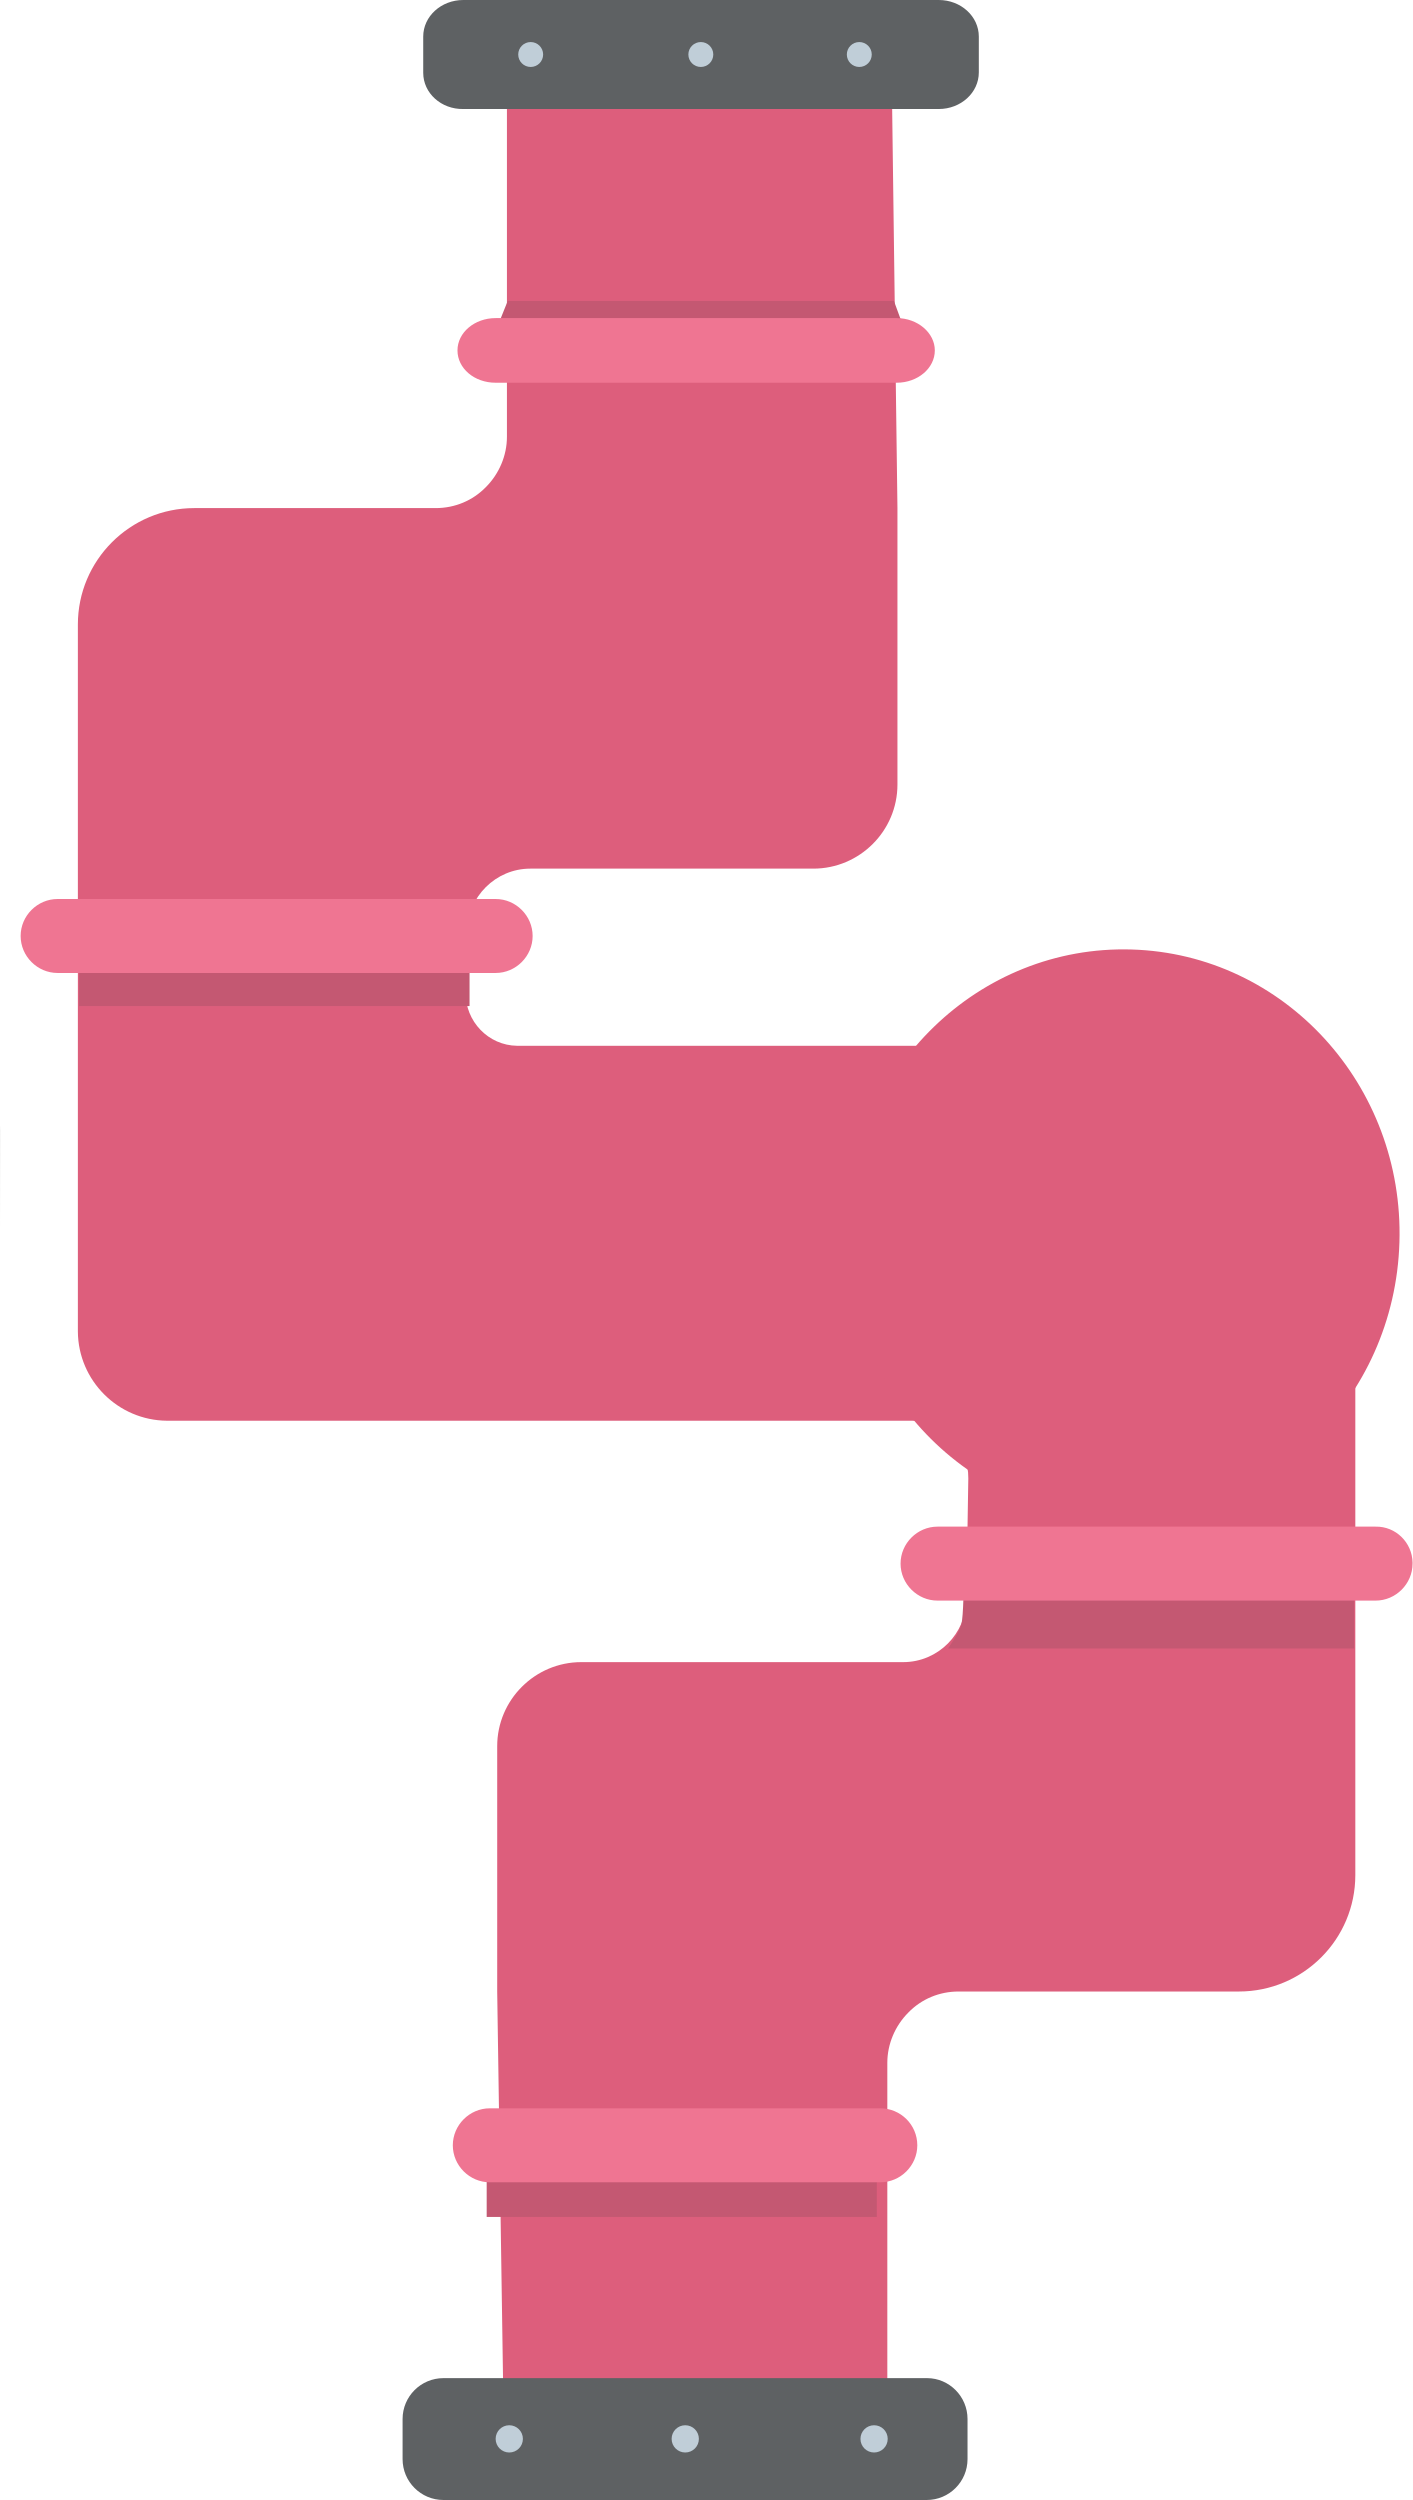
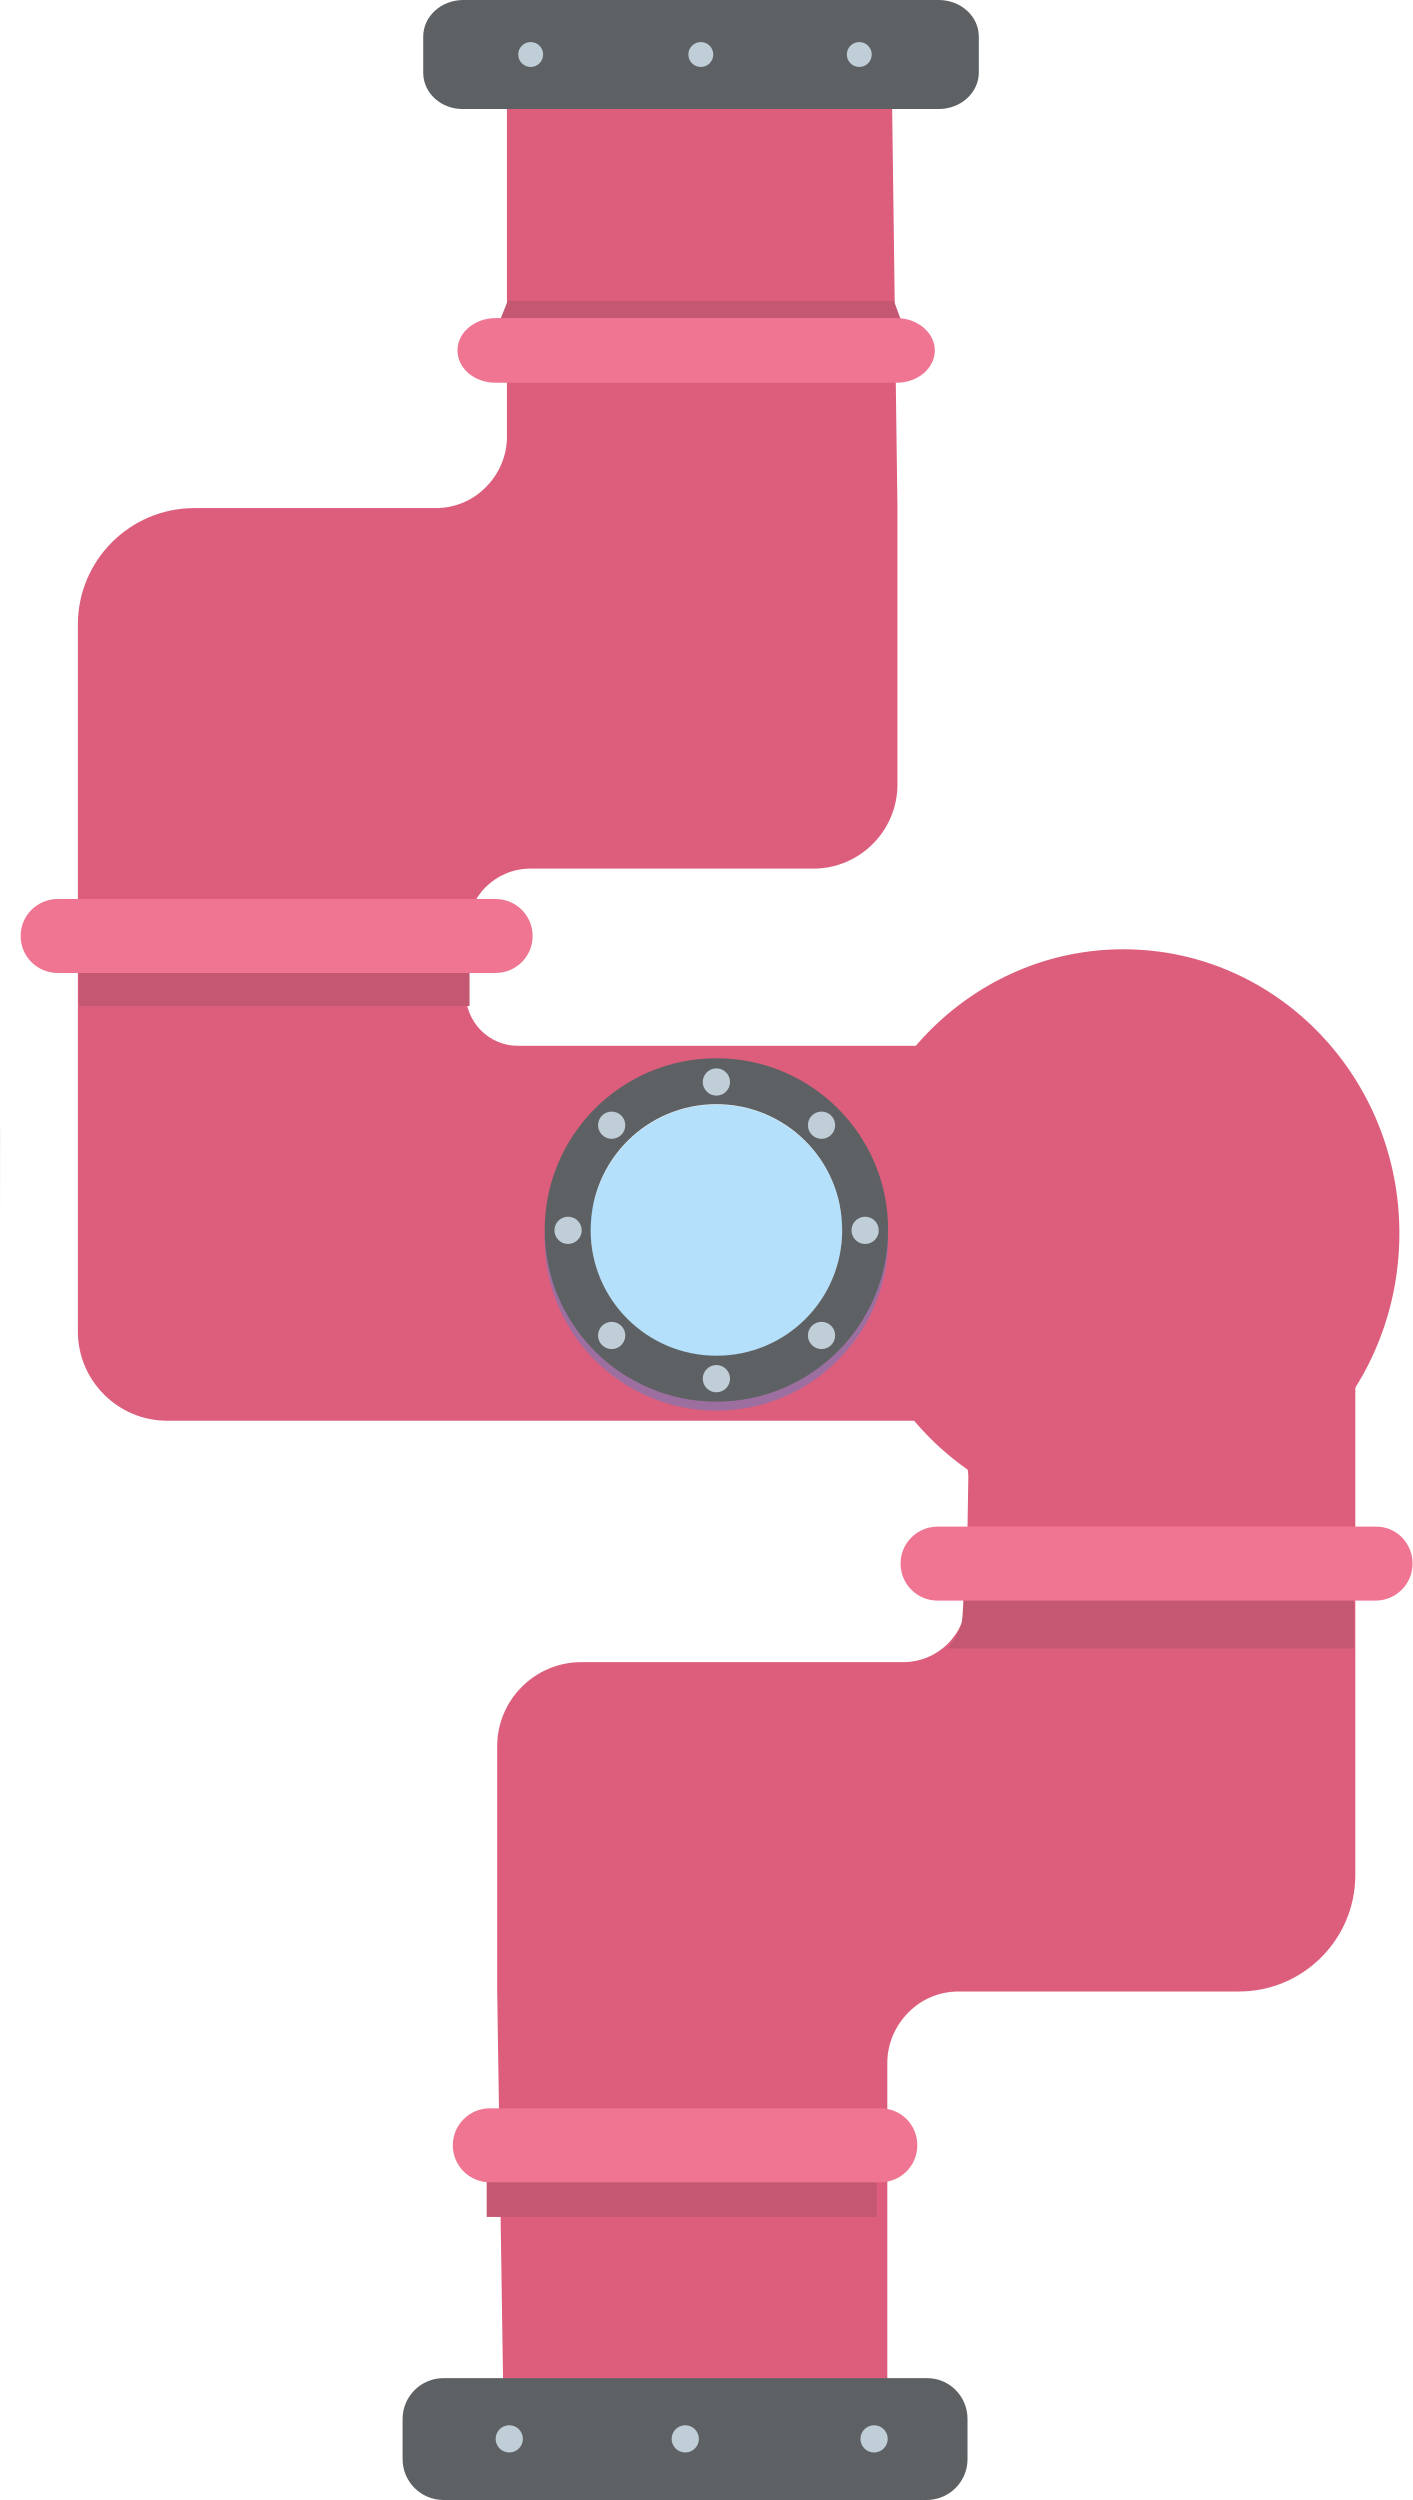
<svg xmlns="http://www.w3.org/2000/svg" version="1.1" id="Layer_1" x="0px" y="0px" viewBox="0 0 362.8 642.1" style="enable-background:new 0 0 362.8 642.1;" xml:space="preserve">
  <style type="text/css">
- 	.st0{opacity:0.15;fill:#6B6B6B;enable-background:new    ;}
- 	.st1{fill:#DD5E7C;}
- 	.st2{fill:#5E6163;}
- 	.st3{fill:#C0CED8;}
- 	.st4{fill:#C45872;}
- 	.st5{fill:#EF7592;}
- 	.st6{fill:none;}
+ 	.st0{fill:#DD5E7C;}
+ 	.st1{opacity:0.3;fill:#0398F4;enable-background:new    ;}
+ 	.st2{opacity:0.15;fill:#6B6B6B;enable-background:new    ;}
+ 	.st3{fill:#5E6163;}
+ 	.st4{fill:#C0CED8;}
+ 	.st5{fill:#C45872;}
+ 	.st6{fill:#EF7592;}
</style>
-   <path class="st0" d="M0.1,289.1l-0.1,27v-24.8C0,290.6,0,289.8,0.1,289.1z" />
-   <path class="st1" d="M348.1,291.4v190.2c0,16.5-13.4,29.9-29.9,29.9h-72c-4.9,0-9.5,1.9-12.9,5.4c-3.4,3.4-5.4,8.1-5.4,12.9v95  L129.2,611l-1.5-99.5v-63c0-11.9,9.7-21.6,21.6-21.6H232c8.9,0,16.2-7.3,16.2-16.2l0.5-31c0.1-8.1-6.3-14.7-14.4-14.8  c-0.1,0-0.1,0-0.2,0H42.9C30.3,364.8,20.1,354.6,20,342V160.4c0-16.5,13.4-29.9,29.9-29.9h62c4.9,0,9.5-1.9,12.9-5.4  c3.4-3.4,5.4-8.1,5.4-12.9v-95H229l1.5,113.3v71c0,11.9-9.7,21.6-21.6,21.6h-72.7c-8.9,0-16.2,7.3-16.2,16.2l-0.4,15.6  c-0.1,7.4,5.8,13.6,13.2,13.7c0.1,0,0.1,0,0.2,0h192.2c12.5-0.1,22.8,9.9,22.9,22.5C348.1,291.2,348.1,291.3,348.1,291.4z" />
-   <path class="st2" d="M108.7,18.7V9.4c0-5.2,4.6-9.4,10.3-9.4h122.1c5.7,0,10.3,4.2,10.3,9.4v9.2c0,5.2-4.6,9.4-10.3,9.4H119  C113.3,28.1,108.7,23.9,108.7,18.7z" />
-   <circle class="st3" cx="136.3" cy="14" r="3.2" />
-   <circle class="st3" cx="180" cy="14" r="3.2" />
-   <circle class="st3" cx="220.7" cy="14" r="3.2" />
-   <path class="st4" d="M120.6,258.4H20.3v-17h100.3C120.6,241.4,120.6,258.4,120.6,258.4z" />
-   <path class="st5" d="M5.3,240.4L5.3,240.4c0-5.2,4.3-9.5,9.5-9.5h112.5c5.2,0,9.5,4.3,9.5,9.5l0,0c0,5.2-4.3,9.5-9.5,9.5H14.8  C9.6,249.9,5.3,245.6,5.3,240.4z" />
-   <rect x="125" y="552.4" class="st4" width="100.2" height="17" />
-   <path class="st2" d="M248.5,621.3v10.3c0,5.8-4.7,10.5-10.5,10.5H113.9c-5.8,0-10.5-4.7-10.5-10.5v-10.3c0-5.8,4.7-10.5,10.5-10.5  h124.2C243.8,610.8,248.5,615.5,248.5,621.3C248.5,621.2,248.5,621.3,248.5,621.3z" />
-   <circle class="st3" cx="224.5" cy="626.4" r="3.5" />
-   <circle class="st3" cx="176" cy="626.4" r="3.5" />
-   <circle class="st3" cx="130.8" cy="626.4" r="3.5" />
-   <path class="st5" d="M235.6,551L235.6,551c0,5.2-4.3,9.5-9.5,9.5l0,0H125.8c-5.2,0-9.5-4.3-9.5-9.5l0,0l0,0c0-5.2,4.3-9.5,9.5-9.5  h100.3C231.3,541.5,235.6,545.7,235.6,551L235.6,551z" />
-   <path class="st4" d="M246.9,417.3c0.6-2.4,0.6-10.9,0.6-10.9h100.3v17H243.5C243.5,423.4,246.4,419.2,246.9,417.3z" />
-   <path class="st5" d="M362.8,401.6L362.8,401.6c0,5.2-4.3,9.5-9.5,9.5H240.8c-5.2,0-9.5-4.3-9.5-9.5l0,0c0-5.2,4.3-9.5,9.5-9.5l0,0  h112.5c5.2-0.1,9.4,4.1,9.5,9.2C362.8,401.4,362.8,401.5,362.8,401.6z" />
-   <ellipse transform="matrix(3.036520e-02 -0.9995 0.9995 3.036520e-02 -37.0377 595.6673)" class="st1" cx="288.5" cy="316.9" rx="73.1" ry="71" />
-   <polygon class="st4" points="130.4,77.3 229.6,77.3 233.7,88.5 125.9,88.5 " />
-   <path class="st5" d="M117.5,90L117.5,90c0-4.6,4.4-8.3,9.8-8.3h103c5.4,0,9.8,3.8,9.8,8.3l0,0c0,4.6-4.4,8.3-9.8,8.3h-103  C121.8,98.3,117.5,94.6,117.5,90z" />
-   <rect x="0" y="0" class="st6" width="362.8" height="642.1" />
-   <rect x="0" y="0" class="st6" width="362.8" height="642.1" />
-   <rect x="0" y="0" class="st6" width="362.8" height="642.1" />
+   <ellipse transform="matrix(3.036638e-02 -0.9995 0.9995 3.036638e-02 -37.0835 595.6413)" class="st0" cx="288.5" cy="316.9" rx="73.1" ry="71" />
+   <g id="g2553">
+     <path id="path2053" class="st0" d="M325.2,268.6H133c-7.5,0-13.5-6.2-13.4-13.7l0.4-15.6c0-9,7.3-16.2,16.2-16.2h72.7   c11.9,0,21.6-9.7,21.6-21.6v-71L229,17.2h-98.8v95c0,5-2.1,9.6-5.4,12.9c-3.3,3.4-7.9,5.4-12.9,5.4h-62   c-16.5,0-29.9,13.4-29.9,29.9V342c0,12.6,10.3,22.9,22.9,22.9h191.2c8.2,0,14.7,6.7,14.6,14.8l-0.5,31c0,9-7.3,16.2-16.2,16.2   h-82.7c-11.9,0-21.6,9.7-21.6,21.6v63l1.5,99.5l98.7,13.8v-95c0-5,2.1-9.6,5.4-12.9c3.3-3.4,7.9-5.4,12.9-5.4h72   c16.5,0,29.9-13.4,29.9-29.9V291.4C348.1,278.7,337.9,268.5,325.2,268.6z M184,356.2c-22.1,0-40.1-17.9-40.1-40.1   c0-22.1,17.9-40.1,40.1-40.1c22.1,0,40.1,17.9,40.1,40.1C224.1,338.2,206.2,356.2,184,356.2L184,356.2z" />
+     <circle id="circle2149" class="st1" cx="184" cy="316" r="32.3" />
+     <path id="path2055" class="st2" d="M0.1,289.1l-0.1,27v-24.8C0,290.6,0,289.8,0.1,289.1z" />
+     <g id="g2065">
+       <path id="path2057" class="st3" d="M108.7,18.7V9.4c0-5.2,4.6-9.4,10.3-9.4h122.1c5.7,0,10.3,4.2,10.3,9.4v9.2    c0,5.2-4.6,9.4-10.3,9.4H119C113.3,28.1,108.7,23.9,108.7,18.7z" />
+       <circle id="circle2059" class="st4" cx="136.3" cy="14" r="3.2" />
+       <circle id="circle2061" class="st4" cx="180" cy="14" r="3.2" />
+       <circle id="circle2063" class="st4" cx="220.7" cy="14" r="3.2" />
+     </g>
+     <g id="g2071">
+       <path id="path2067" class="st5" d="M120.6,258.4c-40.1,0-60.2,0-100.3,0v-17c40.1,0,60.2,0,100.3,0    C120.6,247.1,120.6,252.8,120.6,258.4z" />
+       <path id="path2069" class="st6" d="M5.3,240.4L5.3,240.4c0-5.3,4.3-9.5,9.5-9.5h112.5c5.3,0,9.5,4.3,9.5,9.5l0,0    c0,5.3-4.3,9.5-9.5,9.5H14.8C9.6,249.9,5.3,245.7,5.3,240.4z" />
+     </g>
+     <rect id="rect2073" x="125" y="552.4" class="st5" width="100.2" height="17" />
+     <g id="g2083">
+       <path id="path2075" class="st3" d="M248.5,621.3v10.3c0,5.8-4.7,10.5-10.5,10.5H113.9c-5.8,0-10.5-4.7-10.5-10.5v-10.3    c0-5.8,4.7-10.5,10.5-10.5h124.2C243.9,610.8,248.5,615.5,248.5,621.3z" />
+       <circle id="circle2077" class="st4" cx="224.5" cy="626.4" r="3.5" />
+       <circle id="circle2079" class="st4" cx="176" cy="626.4" r="3.5" />
+       <circle id="circle2081" class="st4" cx="130.8" cy="626.4" r="3.5" />
+     </g>
+     <path id="path2085" class="st6" d="M235.6,551L235.6,551c0,5.3-4.3,9.5-9.5,9.5H125.8c-5.3,0-9.5-4.3-9.5-9.5l0,0   c0-5.3,4.3-9.5,9.5-9.5h100.3C231.4,541.5,235.6,545.7,235.6,551L235.6,551z" />
+     <g id="g2091">
+       <path id="path2087" class="st5" d="M246.9,417.3c0.6-2.4,0.6-10.9,0.6-10.9h100.3v17H243.5C243.5,423.4,246.4,419.2,246.9,417.3    L246.9,417.3z" />
+       <path id="path2089" class="st6" d="M362.8,401.6L362.8,401.6c0,5.3-4.3,9.5-9.5,9.5H240.8c-5.3,0-9.5-4.3-9.5-9.5l0,0    c0-5.3,4.3-9.5,9.5-9.5h112.5C358.6,392,362.8,396.3,362.8,401.6z" />
+     </g>
+     <polygon id="polygon2093" class="st5" points="130.4,77.3 229.6,77.3 233.7,88.5 125.9,88.5  " />
+     <path id="path2095" class="st6" d="M117.5,90L117.5,90c0-4.6,4.4-8.3,9.8-8.3h103c5.4,0,9.8,3.8,9.8,8.3l0,0c0,4.6-4.4,8.3-9.8,8.3   h-103C121.8,98.3,117.5,94.6,117.5,90L117.5,90z" />
+     <g id="g2175">
+       <path id="path2155" class="st1" d="M184,274.1c-24.4,0-44.1,19.8-44.1,44.1c0,24.4,19.8,44.1,44.1,44.1    c24.4,0,44.1-19.8,44.1-44.1C228.2,293.8,208.4,274.1,184,274.1L184,274.1z M184,350.5c-17.8,0-32.3-14.4-32.3-32.3    c0-17.8,7.9-35.3,32.3-35.3c26,0,32.3,17.4,32.3,35.3C216.3,336,201.9,350.5,184,350.5z" />
+       <path id="path2157" class="st3" d="M184,271.8c-24.4,0-44.1,19.8-44.1,44.1c0,24.4,19.8,44.1,44.1,44.1    c24.4,0,44.1-19.8,44.1-44.1C228.2,291.6,208.4,271.8,184,271.8L184,271.8z M184,348.2c-17.8,0-32.3-14.4-32.3-32.3    c0-17.8,14.4-32.3,32.3-32.3c17.8,0,32.3,14.4,32.3,32.3S201.9,348.2,184,348.2z" />
+       <circle id="circle2159" class="st4" cx="222.2" cy="316" r="3.5" />
+       <circle id="circle2161" class="st4" cx="211" cy="289" r="3.5" />
+       <circle id="circle2163" class="st4" cx="184" cy="277.9" r="3.5" />
+       <circle id="circle2165" class="st4" cx="157.1" cy="289" r="3.5" />
+       <circle id="circle2167" class="st4" cx="145.9" cy="316" r="3.5" />
+       <circle id="circle2169" class="st4" cx="157.1" cy="343" r="3.5" />
+       <circle id="circle2171" class="st4" cx="184" cy="354.1" r="3.5" />
+       <circle id="circle2173" class="st4" cx="211" cy="343" r="3.5" />
+     </g>
+   </g>
</svg>
